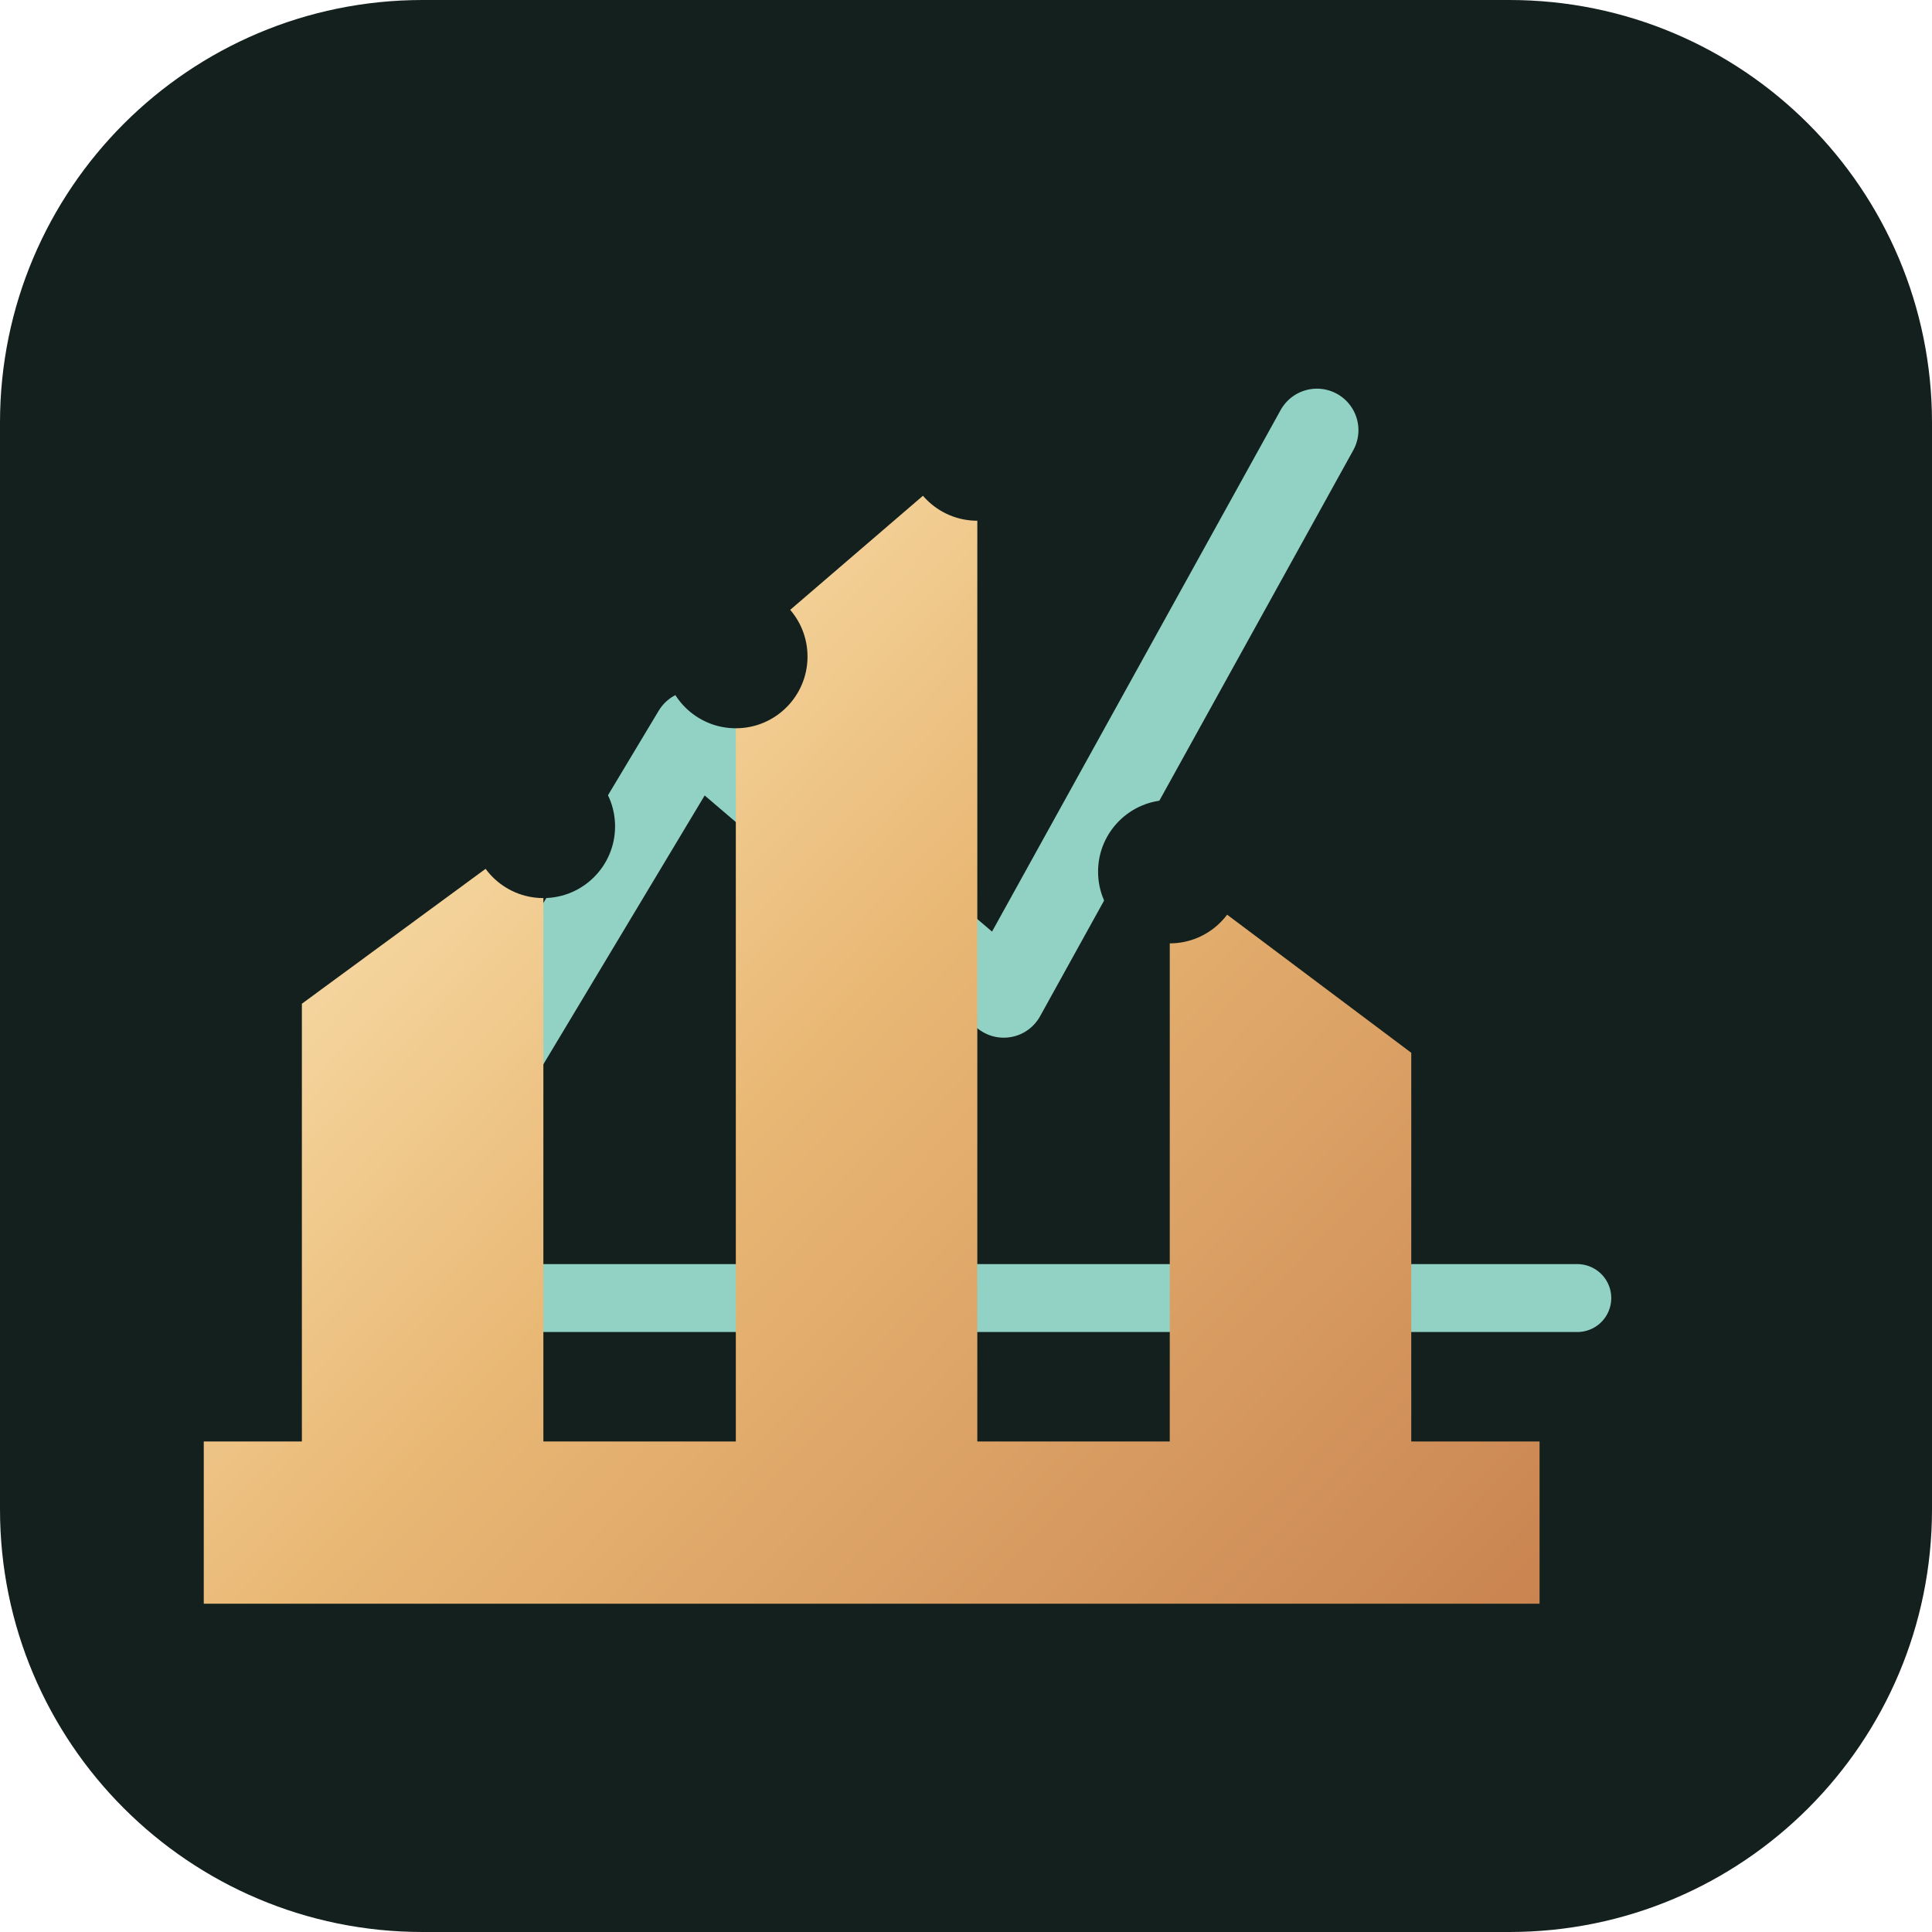
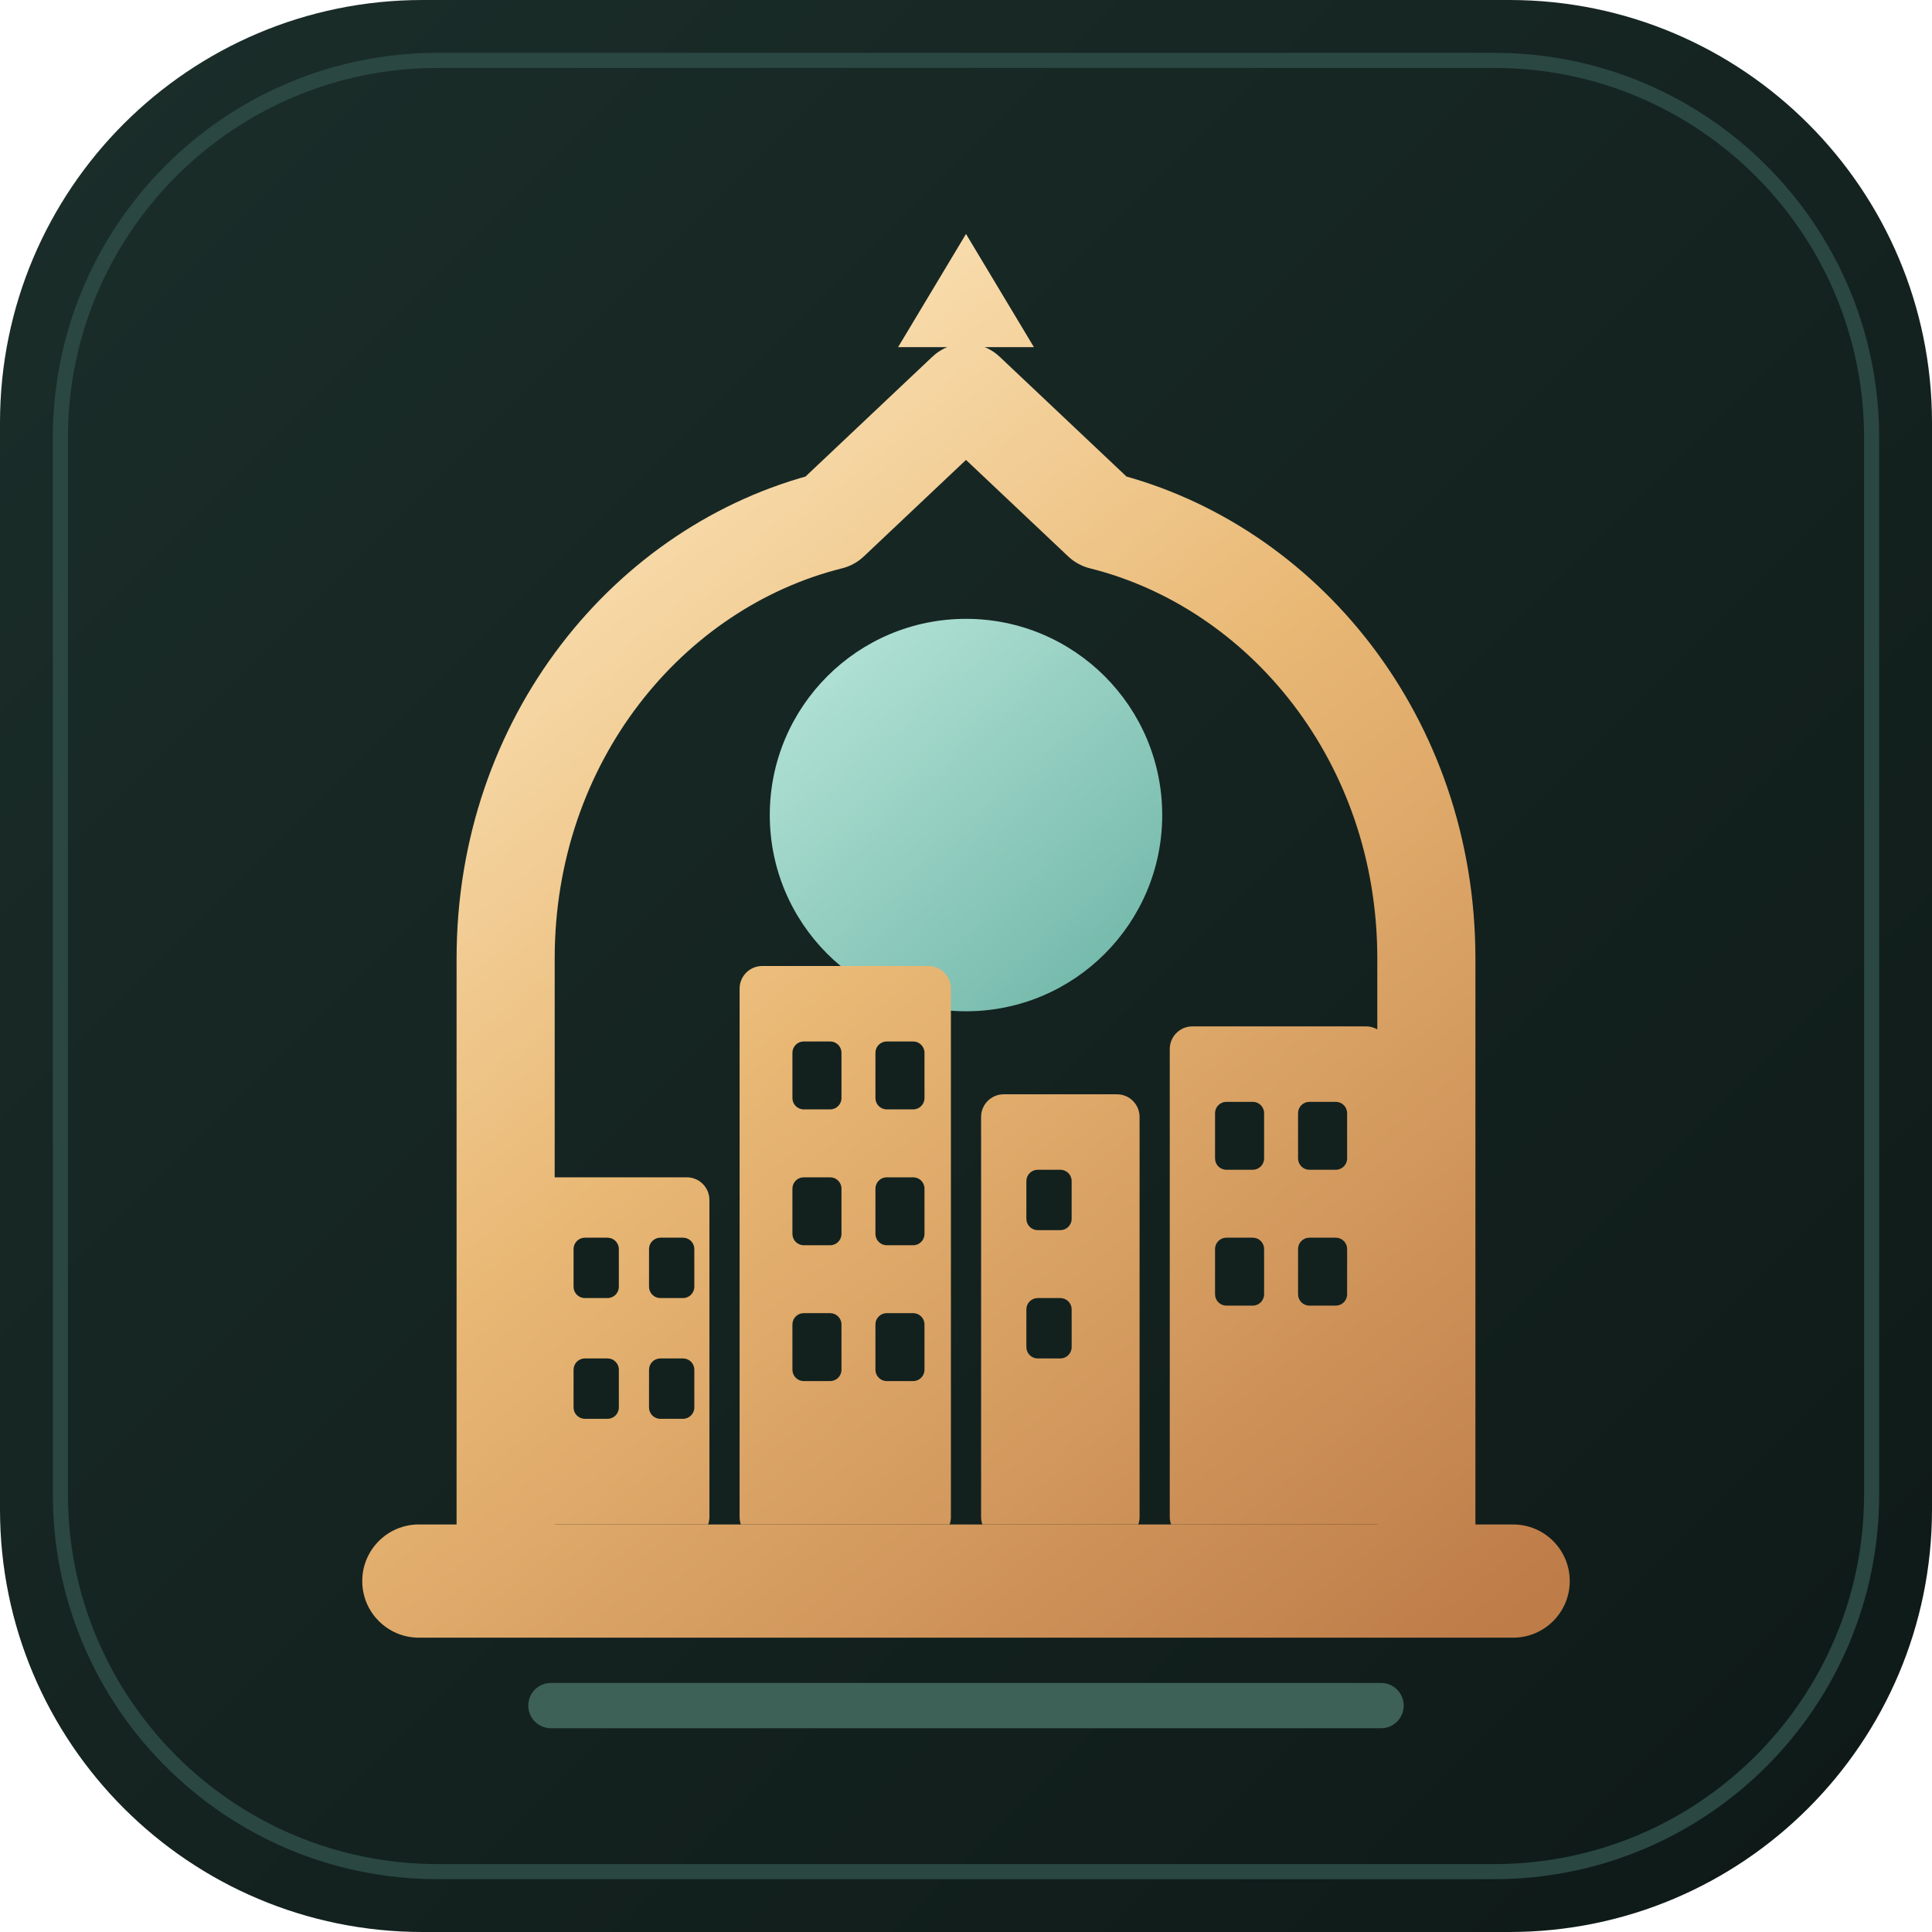
- <svg xmlns="http://www.w3.org/2000/svg" viewBox="0 0 512 512">
+ <svg xmlns="http://www.w3.org/2000/svg" viewBox="0 0 512 512" width="512" height="512" role="img" aria-labelledby="navapur-mark-title navapur-mark-desc">
  <defs>
-     <linearGradient id="gold" x1="92" y1="110" x2="420" y2="425" gradientUnits="userSpaceOnUse">
-       <stop stop-color="#fff0c3" />
-       <stop offset=".45" stop-color="#e9b875" />
-       <stop offset="1" stop-color="#c8824f" />
+     <linearGradient id="nvField" x1="0" y1="0" x2="512" y2="512" gradientUnits="userSpaceOnUse">
+       <stop offset="0" stop-color="#1B2E2A" />
+       <stop offset="1" stop-color="#0E1917" />
    </linearGradient>
+     <linearGradient id="nvGold" x1="120" y1="90" x2="400" y2="430" gradientUnits="userSpaceOnUse">
+       <stop offset="0" stop-color="#FFEDC6" />
+       <stop offset=".45" stop-color="#E9B875" />
+       <stop offset="1" stop-color="#BE7C48" />
+     </linearGradient>
+     <linearGradient id="nvSun" x1="210" y1="160" x2="302" y2="264" gradientUnits="userSpaceOnUse">
+       <stop offset="0" stop-color="#B9E7DA" />
+       <stop offset="1" stop-color="#6FB6A8" />
+     </linearGradient>
+     <clipPath id="nvArchClip">
+       <path d="M134 404V254c0-58 38-104 86-116l36-34 36 34c48 12 86 58 86 116v150Z" />
+     </clipPath>
  </defs>
-   <rect width="512" height="512" rx="112" fill="#13201e" />
-   <path d="M94 344 184 194l82 70 83-150" fill="none" stroke="#91d2c5" stroke-width="22" stroke-linecap="round" stroke-linejoin="round" />
-   <path d="M94 344h324" fill="none" stroke="#91d2c5" stroke-width="18" stroke-linecap="round" />
-   <path d="M80 382V266l64-47v163h51V174l64-55v263h51V231l64 48v103h34v43H54v-43z" fill="url(#gold)" />
-   <g fill="#13201e">
-     <circle cx="144" cy="219" r="19" />
-     <circle cx="195" cy="174" r="19" />
-     <circle cx="259" cy="119" r="19" />
-     <circle cx="310" cy="231" r="19" />
+   <rect width="512" height="512" rx="112" fill="url(#nvField)" />
+   <rect x="16" y="16" width="480" height="480" rx="100" fill="none" stroke="#2A4741" stroke-width="4" />
+   <g clip-path="url(#nvArchClip)">
+     <circle cx="256" cy="216" r="52" fill="url(#nvSun)" />
+     <g fill="url(#nvGold)">
+       <rect x="140" y="312" width="48" height="96" rx="6" />
+       <rect x="196" y="256" width="56" height="152" rx="6" />
+       <rect x="260" y="290" width="42" height="118" rx="6" />
+       <rect x="310" y="272" width="58" height="136" rx="6" />
+     </g>
+     <g fill="#12211E">
+       <rect x="152" y="328" width="12" height="16" rx="3" />
+       <rect x="172" y="328" width="12" height="16" rx="3" />
+       <rect x="152" y="360" width="12" height="16" rx="3" />
+       <rect x="172" y="360" width="12" height="16" rx="3" />
+       <rect x="210" y="276" width="13" height="18" rx="3" />
+       <rect x="232" y="276" width="13" height="18" rx="3" />
+       <rect x="210" y="312" width="13" height="18" rx="3" />
+       <rect x="232" y="312" width="13" height="18" rx="3" />
+       <rect x="210" y="348" width="13" height="18" rx="3" />
+       <rect x="232" y="348" width="13" height="18" rx="3" />
+       <rect x="272" y="310" width="12" height="16" rx="3" />
+       <rect x="272" y="344" width="12" height="16" rx="3" />
+       <rect x="322" y="292" width="13" height="18" rx="3" />
+       <rect x="344" y="292" width="13" height="18" rx="3" />
+       <rect x="322" y="328" width="13" height="18" rx="3" />
+       <rect x="344" y="328" width="13" height="18" rx="3" />
+     </g>
  </g>
+   <path d="M134 404V254c0-58 38-104 86-116l36-34 36 34c48 12 86 58 86 116v150" fill="none" stroke="url(#nvGold)" stroke-width="26" stroke-linecap="round" stroke-linejoin="round" />
+   <path d="M256 62 274 92h-36Z" fill="url(#nvGold)" />
+   <rect x="96" y="404" width="320" height="30" rx="15" fill="url(#nvGold)" />
+   <rect x="140" y="446" width="232" height="12" rx="6" fill="#3E6157" />
</svg>
